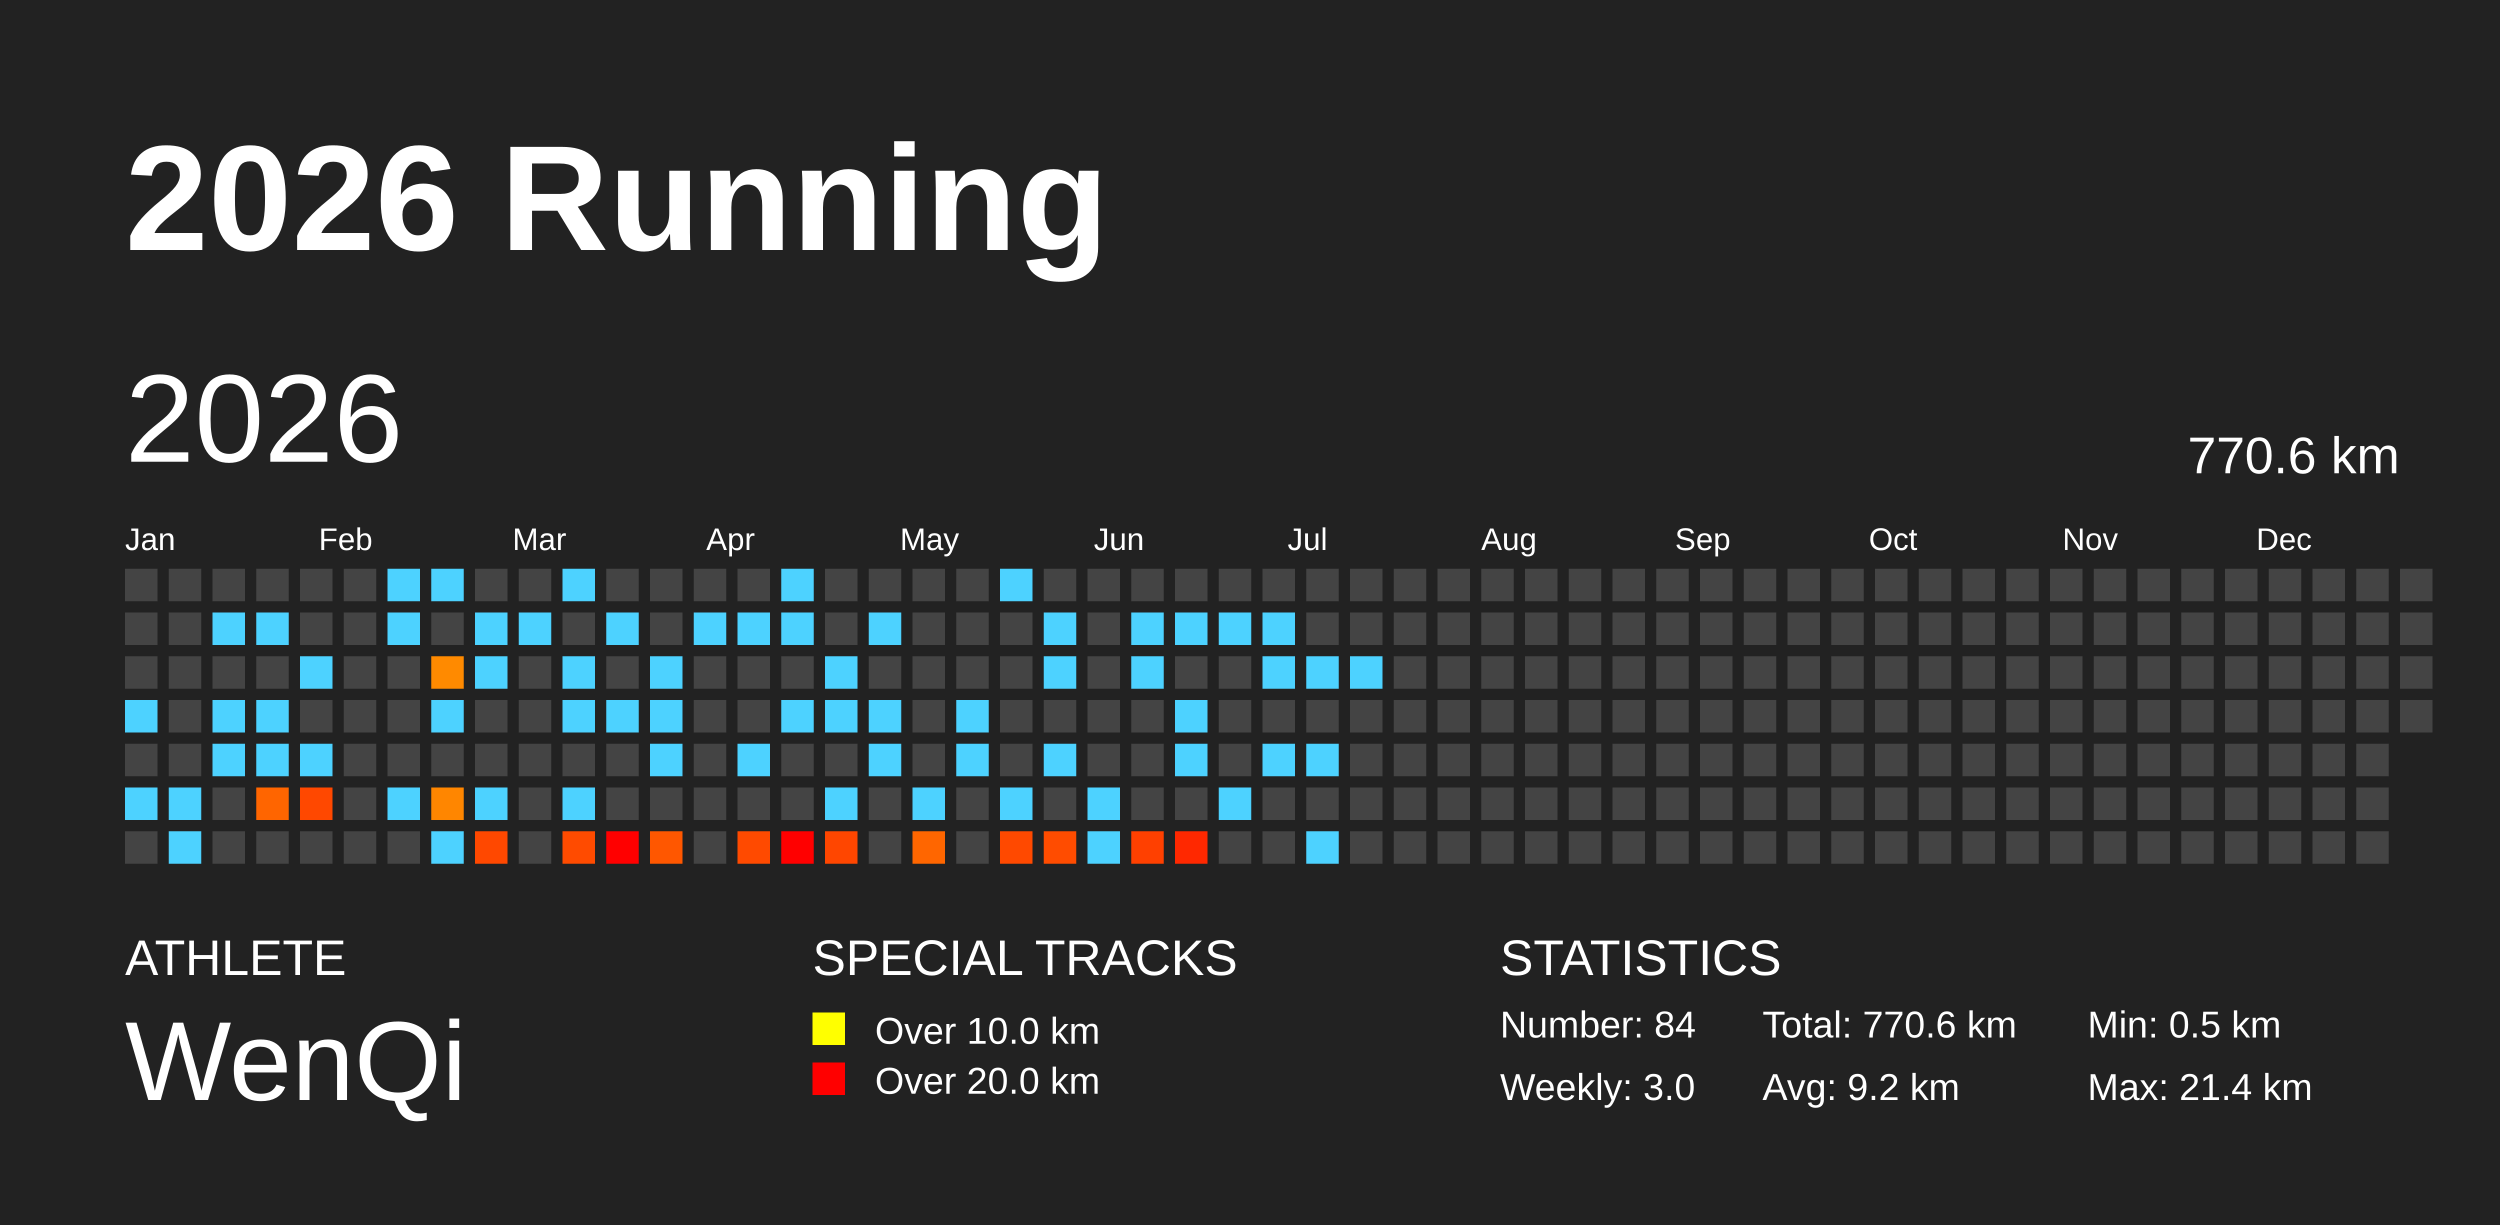
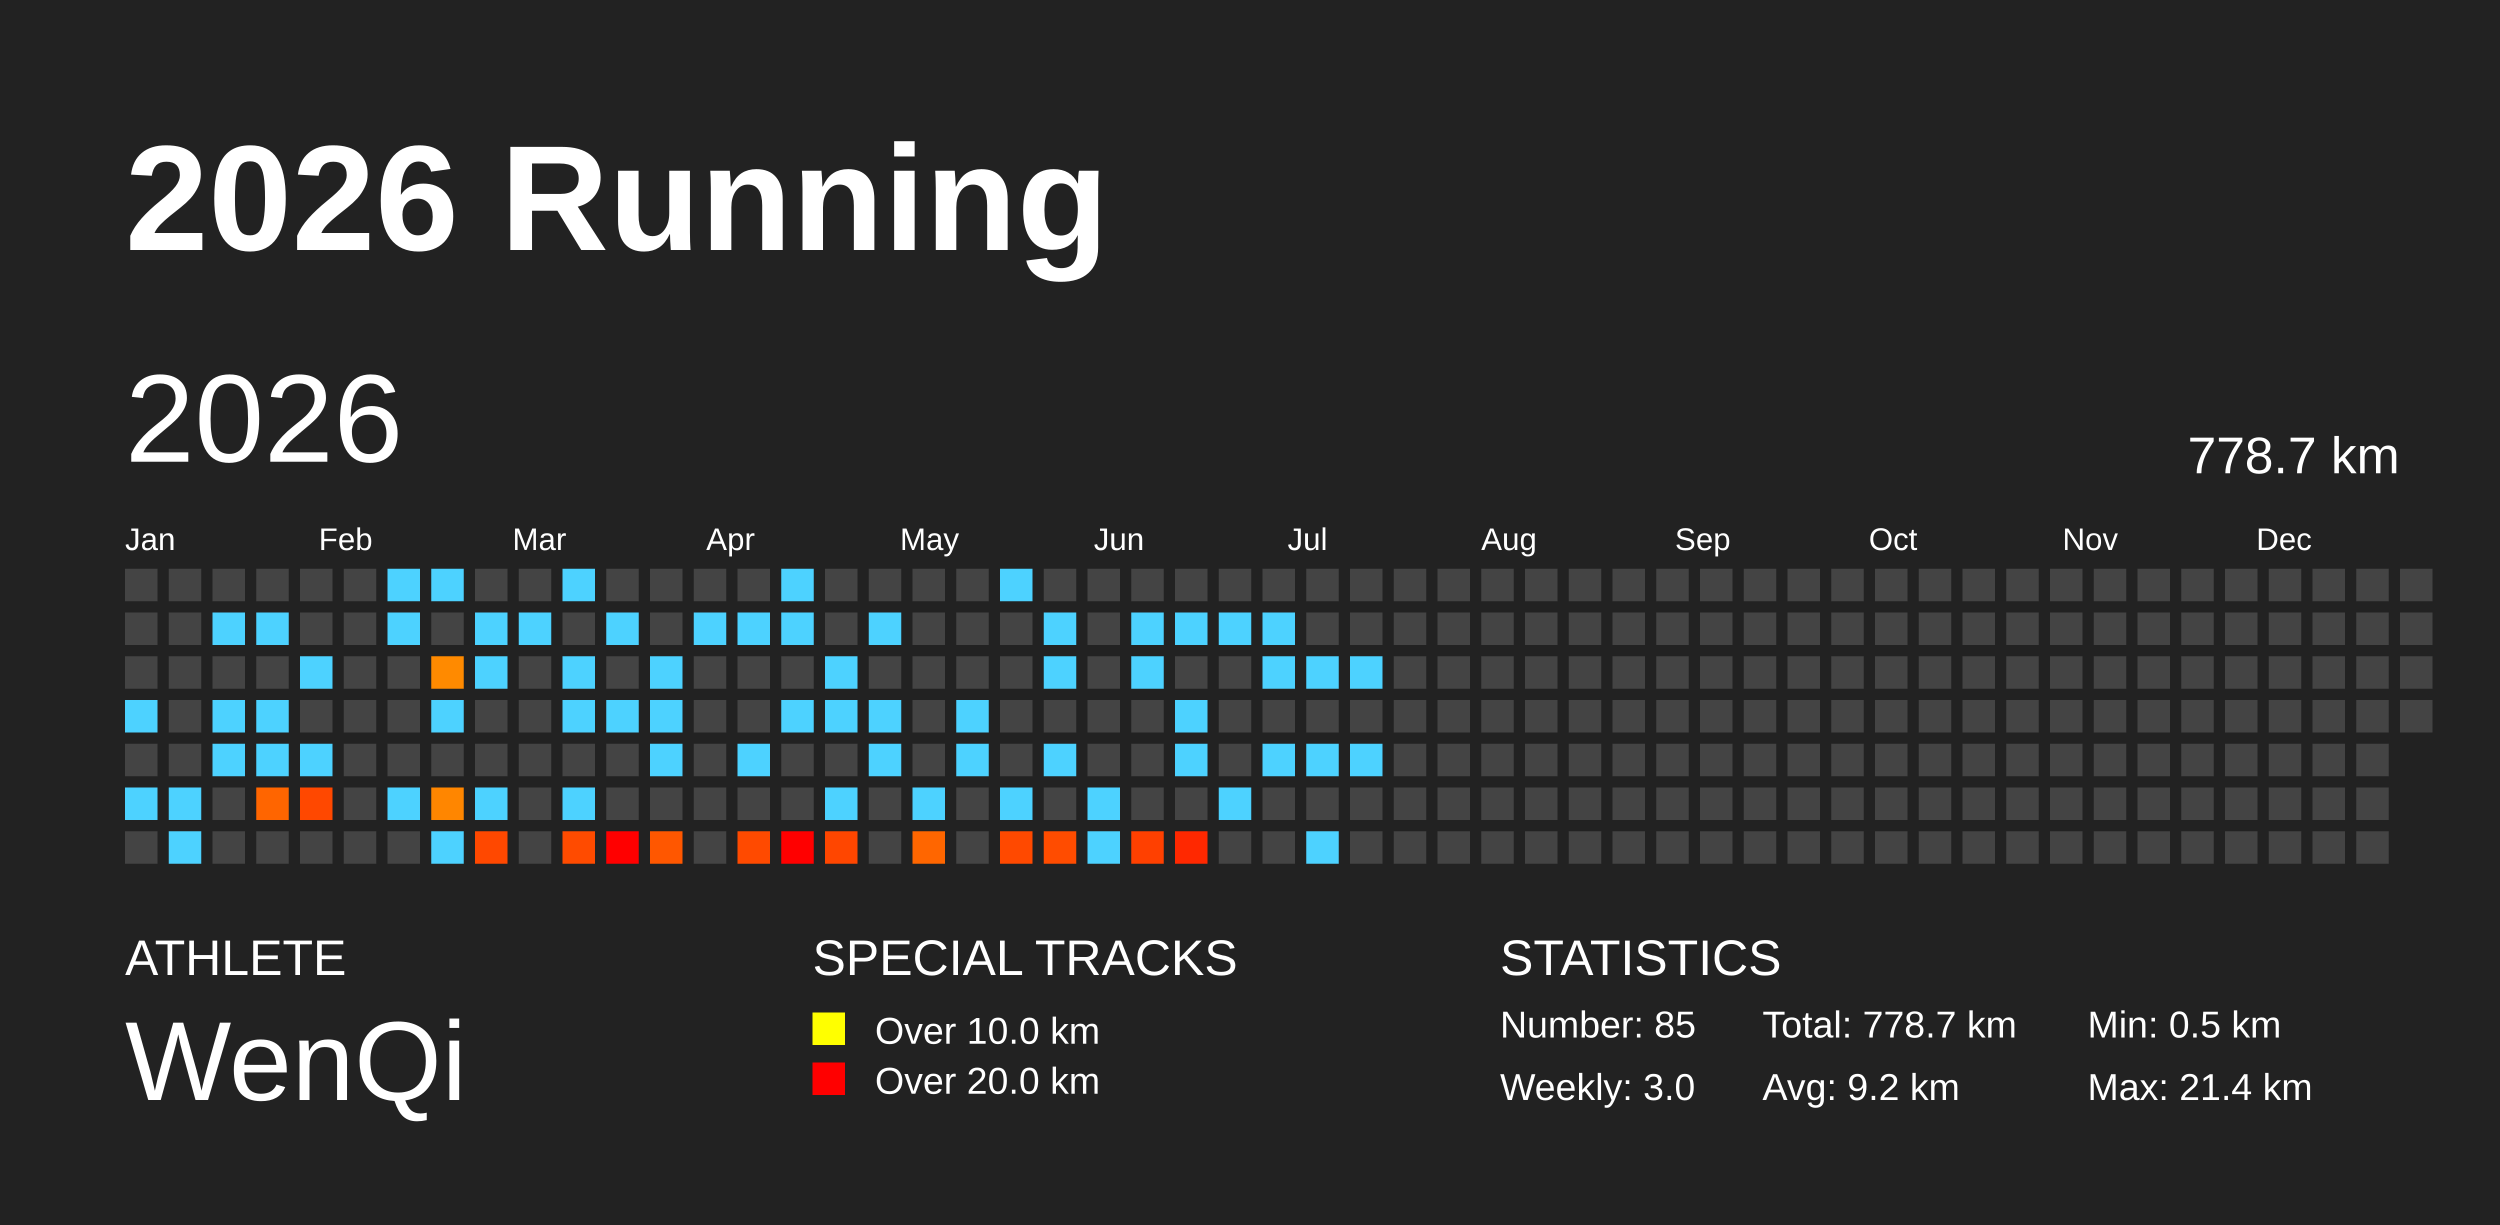
<svg xmlns="http://www.w3.org/2000/svg" baseProfile="full" height="98mm" version="1.1" viewBox="0,0,200,98" width="200mm">
  <defs />
  <rect fill="#222222" height="98" width="200" x="0" y="0" />
  <text fill="#FFFFFF" style="font-size:12px; font-family:Arial; font-weight:bold;" x="10" y="20">2026 Running</text>
  <text fill="#FFFFFF" style="font-size:4px; font-family:Arial" x="10" y="78">ATHLETE</text>
  <text fill="#FFFFFF" style="font-size:9px; font-family:Arial" x="10" y="88">WenQi</text>
  <text fill="#FFFFFF" style="font-size:4px; font-family:Arial" x="65" y="78">SPECIAL TRACKS</text>
  <rect fill="yellow" height="2.6" width="2.6" x="65" y="81" />
  <text fill="#FFFFFF" style="font-size:3px; font-family:Arial" x="70" y="83.5">Over 10.0 km</text>
  <rect fill="red" height="2.6" width="2.6" x="65" y="85" />
  <text fill="#FFFFFF" style="font-size:3px; font-family:Arial" x="70" y="87.5">Over 20.0 km</text>
  <text fill="#FFFFFF" style="font-size:4px; font-family:Arial" x="120" y="78">STATISTICS</text>
-   <text fill="#FFFFFF" style="font-size:3px; font-family:Arial" x="120" y="83">Number: 84</text>
+   <text fill="#FFFFFF" style="font-size:3px; font-family:Arial" x="120" y="83">Number: 85</text>
  <text fill="#FFFFFF" style="font-size:3px; font-family:Arial" x="120" y="88">Weekly: 3.0</text>
-   <text fill="#FFFFFF" style="font-size:3px; font-family:Arial" x="141" y="83">Total: 770.6 km</text>
+   <text fill="#FFFFFF" style="font-size:3px; font-family:Arial" x="141" y="83">Total: 778.7 km</text>
  <text fill="#FFFFFF" style="font-size:3px; font-family:Arial" x="141" y="88">Avg: 9.2 km</text>
  <text fill="#FFFFFF" style="font-size:3px; font-family:Arial" x="167" y="83">Min: 0.5 km</text>
  <text fill="#FFFFFF" style="font-size:3px; font-family:Arial" x="167" y="88">Max: 21.4 km</text>
  <text dominant-baseline="hanging" fill="#FFFFFF" style="font-size:10.0px; font-family:Arial;" x="10" y="30">2026</text>
-   <text dominant-baseline="hanging" fill="#FFFFFF" style="font-size:4.125px; font-family:Arial;" x="175" y="35">770.6 km</text>
+   <text dominant-baseline="hanging" fill="#FFFFFF" style="font-size:4.125px; font-family:Arial;" x="175" y="35">778.7 km</text>
  <text fill="#FFFFFF" style="font-size:2.5px; font-family:Arial" x="10.0" y="44">Jan</text>
  <text fill="#FFFFFF" style="font-size:2.5px; font-family:Arial" x="25.5" y="44">Feb</text>
  <text fill="#FFFFFF" style="font-size:2.5px; font-family:Arial" x="41.0" y="44">Mar</text>
  <text fill="#FFFFFF" style="font-size:2.5px; font-family:Arial" x="56.5" y="44">Apr</text>
  <text fill="#FFFFFF" style="font-size:2.5px; font-family:Arial" x="72.0" y="44">May</text>
  <text fill="#FFFFFF" style="font-size:2.5px; font-family:Arial" x="87.5" y="44">Jun</text>
  <text fill="#FFFFFF" style="font-size:2.5px; font-family:Arial" x="103.0" y="44">Jul</text>
  <text fill="#FFFFFF" style="font-size:2.5px; font-family:Arial" x="118.5" y="44">Aug</text>
  <text fill="#FFFFFF" style="font-size:2.5px; font-family:Arial" x="134.0" y="44">Sep</text>
  <text fill="#FFFFFF" style="font-size:2.5px; font-family:Arial" x="149.5" y="44">Oct</text>
  <text fill="#FFFFFF" style="font-size:2.5px; font-family:Arial" x="165.0" y="44">Nov</text>
  <text fill="#FFFFFF" style="font-size:2.5px; font-family:Arial" x="180.5" y="44">Dec</text>
  <rect fill="#444444" height="2.6" width="2.6" x="10.0" y="45.5" />
  <rect fill="#444444" height="2.6" width="2.6" x="10.0" y="49.0" />
  <rect fill="#444444" height="2.6" width="2.6" x="10.0" y="52.5" />
  <rect fill="#4dd2ff" height="2.6" width="2.6" x="10.0" y="56.0" />
  <rect fill="#444444" height="2.6" width="2.6" x="10.0" y="59.5" />
  <rect fill="#4dd2ff" height="2.6" width="2.6" x="10.0" y="63.0" />
  <rect fill="#444444" height="2.6" width="2.6" x="10.0" y="66.5" />
  <rect fill="#444444" height="2.6" width="2.6" x="13.5" y="45.5" />
  <rect fill="#444444" height="2.6" width="2.6" x="13.5" y="49.0" />
  <rect fill="#444444" height="2.6" width="2.6" x="13.5" y="52.5" />
  <rect fill="#444444" height="2.6" width="2.6" x="13.5" y="56.0" />
  <rect fill="#444444" height="2.6" width="2.6" x="13.5" y="59.5" />
  <rect fill="#4dd2ff" height="2.6" width="2.6" x="13.5" y="63.0" />
  <rect fill="#4dd2ff" height="2.6" width="2.6" x="13.5" y="66.5" />
  <rect fill="#444444" height="2.6" width="2.6" x="17.0" y="45.5" />
  <rect fill="#4dd2ff" height="2.6" width="2.6" x="17.0" y="49.0" />
  <rect fill="#444444" height="2.6" width="2.6" x="17.0" y="52.5" />
  <rect fill="#4dd2ff" height="2.6" width="2.6" x="17.0" y="56.0" />
  <rect fill="#4dd2ff" height="2.6" width="2.6" x="17.0" y="59.5" />
  <rect fill="#444444" height="2.6" width="2.6" x="17.0" y="63.0" />
  <rect fill="#444444" height="2.6" width="2.6" x="17.0" y="66.5" />
  <rect fill="#444444" height="2.6" width="2.6" x="20.5" y="45.5" />
  <rect fill="#4dd2ff" height="2.6" width="2.6" x="20.5" y="49.0" />
  <rect fill="#444444" height="2.6" width="2.6" x="20.5" y="52.5" />
  <rect fill="#4dd2ff" height="2.6" width="2.6" x="20.5" y="56.0" />
  <rect fill="#4dd2ff" height="2.6" width="2.6" x="20.5" y="59.5" />
  <rect fill="#ff6500" height="2.6" width="2.6" x="20.5" y="63.0" />
  <rect fill="#444444" height="2.6" width="2.6" x="20.5" y="66.5" />
  <rect fill="#444444" height="2.6" width="2.6" x="24.0" y="45.5" />
  <rect fill="#444444" height="2.6" width="2.6" x="24.0" y="49.0" />
  <rect fill="#4dd2ff" height="2.6" width="2.6" x="24.0" y="52.5" />
  <rect fill="#444444" height="2.6" width="2.6" x="24.0" y="56.0" />
  <rect fill="#4dd2ff" height="2.6" width="2.6" x="24.0" y="59.5" />
  <rect fill="#ff4800" height="2.6" width="2.6" x="24.0" y="63.0" />
  <rect fill="#444444" height="2.6" width="2.6" x="24.0" y="66.5" />
  <rect fill="#444444" height="2.6" width="2.6" x="27.5" y="45.5" />
  <rect fill="#444444" height="2.6" width="2.6" x="27.5" y="49.0" />
  <rect fill="#444444" height="2.6" width="2.6" x="27.5" y="52.5" />
  <rect fill="#444444" height="2.6" width="2.6" x="27.5" y="56.0" />
  <rect fill="#444444" height="2.6" width="2.6" x="27.5" y="59.5" />
  <rect fill="#444444" height="2.6" width="2.6" x="27.5" y="63.0" />
  <rect fill="#444444" height="2.6" width="2.6" x="27.5" y="66.5" />
  <rect fill="#4dd2ff" height="2.6" width="2.6" x="31.0" y="45.5" />
  <rect fill="#4dd2ff" height="2.6" width="2.6" x="31.0" y="49.0" />
  <rect fill="#444444" height="2.6" width="2.6" x="31.0" y="52.5" />
  <rect fill="#444444" height="2.6" width="2.6" x="31.0" y="56.0" />
  <rect fill="#444444" height="2.6" width="2.6" x="31.0" y="59.5" />
  <rect fill="#4dd2ff" height="2.6" width="2.6" x="31.0" y="63.0" />
  <rect fill="#444444" height="2.6" width="2.6" x="31.0" y="66.5" />
  <rect fill="#4dd2ff" height="2.6" width="2.6" x="34.5" y="45.5" />
  <rect fill="#444444" height="2.6" width="2.6" x="34.5" y="49.0" />
  <rect fill="#ff8a00" height="2.6" width="2.6" x="34.5" y="52.5" />
  <rect fill="#4dd2ff" height="2.6" width="2.6" x="34.5" y="56.0" />
  <rect fill="#444444" height="2.6" width="2.6" x="34.5" y="59.5" />
  <rect fill="#ff8600" height="2.6" width="2.6" x="34.5" y="63.0" />
  <rect fill="#4dd2ff" height="2.6" width="2.6" x="34.5" y="66.5" />
  <rect fill="#444444" height="2.6" width="2.6" x="38.0" y="45.5" />
  <rect fill="#4dd2ff" height="2.6" width="2.6" x="38.0" y="49.0" />
  <rect fill="#4dd2ff" height="2.6" width="2.6" x="38.0" y="52.5" />
  <rect fill="#444444" height="2.6" width="2.6" x="38.0" y="56.0" />
  <rect fill="#444444" height="2.6" width="2.6" x="38.0" y="59.5" />
  <rect fill="#4dd2ff" height="2.6" width="2.6" x="38.0" y="63.0" />
  <rect fill="#ff4800" height="2.6" width="2.6" x="38.0" y="66.5" />
  <rect fill="#444444" height="2.6" width="2.6" x="41.5" y="45.5" />
  <rect fill="#4dd2ff" height="2.6" width="2.6" x="41.5" y="49.0" />
  <rect fill="#444444" height="2.6" width="2.6" x="41.5" y="52.5" />
  <rect fill="#444444" height="2.6" width="2.6" x="41.5" y="56.0" />
  <rect fill="#444444" height="2.6" width="2.6" x="41.5" y="59.5" />
  <rect fill="#444444" height="2.6" width="2.6" x="41.5" y="63.0" />
  <rect fill="#444444" height="2.6" width="2.6" x="41.5" y="66.5" />
  <rect fill="#4dd2ff" height="2.6" width="2.6" x="45.0" y="45.5" />
  <rect fill="#444444" height="2.6" width="2.6" x="45.0" y="49.0" />
  <rect fill="#4dd2ff" height="2.6" width="2.6" x="45.0" y="52.5" />
  <rect fill="#4dd2ff" height="2.6" width="2.6" x="45.0" y="56.0" />
  <rect fill="#444444" height="2.6" width="2.6" x="45.0" y="59.5" />
  <rect fill="#4dd2ff" height="2.6" width="2.6" x="45.0" y="63.0" />
  <rect fill="#ff4b00" height="2.6" width="2.6" x="45.0" y="66.5" />
  <rect fill="#444444" height="2.6" width="2.6" x="48.5" y="45.5" />
  <rect fill="#4dd2ff" height="2.6" width="2.6" x="48.5" y="49.0" />
  <rect fill="#444444" height="2.6" width="2.6" x="48.5" y="52.5" />
  <rect fill="#4dd2ff" height="2.6" width="2.6" x="48.5" y="56.0" />
  <rect fill="#444444" height="2.6" width="2.6" x="48.5" y="59.5" />
  <rect fill="#444444" height="2.6" width="2.6" x="48.5" y="63.0" />
  <rect fill="red" height="2.6" width="2.6" x="48.5" y="66.5" />
  <rect fill="#444444" height="2.6" width="2.6" x="52.0" y="45.5" />
  <rect fill="#444444" height="2.6" width="2.6" x="52.0" y="49.0" />
  <rect fill="#4dd2ff" height="2.6" width="2.6" x="52.0" y="52.5" />
  <rect fill="#4dd2ff" height="2.6" width="2.6" x="52.0" y="56.0" />
  <rect fill="#4dd2ff" height="2.6" width="2.6" x="52.0" y="59.5" />
  <rect fill="#444444" height="2.6" width="2.6" x="52.0" y="63.0" />
  <rect fill="#ff5700" height="2.6" width="2.6" x="52.0" y="66.5" />
  <rect fill="#444444" height="2.6" width="2.6" x="55.5" y="45.5" />
  <rect fill="#4dd2ff" height="2.6" width="2.6" x="55.5" y="49.0" />
  <rect fill="#444444" height="2.6" width="2.6" x="55.5" y="52.5" />
  <rect fill="#444444" height="2.6" width="2.6" x="55.5" y="56.0" />
  <rect fill="#444444" height="2.6" width="2.6" x="55.5" y="59.5" />
  <rect fill="#444444" height="2.6" width="2.6" x="55.5" y="63.0" />
  <rect fill="#444444" height="2.6" width="2.6" x="55.5" y="66.5" />
  <rect fill="#444444" height="2.6" width="2.6" x="59.0" y="45.5" />
  <rect fill="#4dd2ff" height="2.6" width="2.6" x="59.0" y="49.0" />
  <rect fill="#444444" height="2.6" width="2.6" x="59.0" y="52.5" />
  <rect fill="#444444" height="2.6" width="2.6" x="59.0" y="56.0" />
  <rect fill="#4dd2ff" height="2.6" width="2.6" x="59.0" y="59.5" />
  <rect fill="#444444" height="2.6" width="2.6" x="59.0" y="63.0" />
  <rect fill="#ff4a00" height="2.6" width="2.6" x="59.0" y="66.5" />
  <rect fill="#4dd2ff" height="2.6" width="2.6" x="62.5" y="45.5" />
  <rect fill="#4dd2ff" height="2.6" width="2.6" x="62.5" y="49.0" />
  <rect fill="#444444" height="2.6" width="2.6" x="62.5" y="52.5" />
  <rect fill="#4dd2ff" height="2.6" width="2.6" x="62.5" y="56.0" />
  <rect fill="#444444" height="2.6" width="2.6" x="62.5" y="59.5" />
  <rect fill="#444444" height="2.6" width="2.6" x="62.5" y="63.0" />
  <rect fill="red" height="2.6" width="2.6" x="62.5" y="66.5" />
  <rect fill="#444444" height="2.6" width="2.6" x="66.0" y="45.5" />
  <rect fill="#444444" height="2.6" width="2.6" x="66.0" y="49.0" />
  <rect fill="#4dd2ff" height="2.6" width="2.6" x="66.0" y="52.5" />
  <rect fill="#4dd2ff" height="2.6" width="2.6" x="66.0" y="56.0" />
  <rect fill="#444444" height="2.6" width="2.6" x="66.0" y="59.5" />
  <rect fill="#4dd2ff" height="2.6" width="2.6" x="66.0" y="63.0" />
  <rect fill="#ff4600" height="2.6" width="2.6" x="66.0" y="66.5" />
  <rect fill="#444444" height="2.6" width="2.6" x="69.5" y="45.5" />
  <rect fill="#4dd2ff" height="2.6" width="2.6" x="69.5" y="49.0" />
  <rect fill="#444444" height="2.6" width="2.6" x="69.5" y="52.5" />
  <rect fill="#4dd2ff" height="2.6" width="2.6" x="69.5" y="56.0" />
  <rect fill="#4dd2ff" height="2.6" width="2.6" x="69.5" y="59.5" />
  <rect fill="#444444" height="2.6" width="2.6" x="69.5" y="63.0" />
  <rect fill="#444444" height="2.6" width="2.6" x="69.5" y="66.5" />
  <rect fill="#444444" height="2.6" width="2.6" x="73.0" y="45.5" />
  <rect fill="#444444" height="2.6" width="2.6" x="73.0" y="49.0" />
  <rect fill="#444444" height="2.6" width="2.6" x="73.0" y="52.5" />
  <rect fill="#444444" height="2.6" width="2.6" x="73.0" y="56.0" />
  <rect fill="#444444" height="2.6" width="2.6" x="73.0" y="59.5" />
  <rect fill="#4dd2ff" height="2.6" width="2.6" x="73.0" y="63.0" />
  <rect fill="#ff6600" height="2.6" width="2.6" x="73.0" y="66.5" />
  <rect fill="#444444" height="2.6" width="2.6" x="76.5" y="45.5" />
  <rect fill="#444444" height="2.6" width="2.6" x="76.5" y="49.0" />
  <rect fill="#444444" height="2.6" width="2.6" x="76.5" y="52.5" />
  <rect fill="#4dd2ff" height="2.6" width="2.6" x="76.5" y="56.0" />
  <rect fill="#4dd2ff" height="2.6" width="2.6" x="76.5" y="59.5" />
  <rect fill="#444444" height="2.6" width="2.6" x="76.5" y="63.0" />
  <rect fill="#444444" height="2.6" width="2.6" x="76.5" y="66.5" />
  <rect fill="#4dd2ff" height="2.6" width="2.6" x="80.0" y="45.5" />
  <rect fill="#444444" height="2.6" width="2.6" x="80.0" y="49.0" />
  <rect fill="#444444" height="2.6" width="2.6" x="80.0" y="52.5" />
  <rect fill="#444444" height="2.6" width="2.6" x="80.0" y="56.0" />
  <rect fill="#444444" height="2.6" width="2.6" x="80.0" y="59.5" />
  <rect fill="#4dd2ff" height="2.6" width="2.6" x="80.0" y="63.0" />
  <rect fill="#ff4900" height="2.6" width="2.6" x="80.0" y="66.5" />
  <rect fill="#444444" height="2.6" width="2.6" x="83.5" y="45.5" />
  <rect fill="#4dd2ff" height="2.6" width="2.6" x="83.5" y="49.0" />
  <rect fill="#4dd2ff" height="2.6" width="2.6" x="83.5" y="52.5" />
  <rect fill="#444444" height="2.6" width="2.6" x="83.5" y="56.0" />
  <rect fill="#4dd2ff" height="2.6" width="2.6" x="83.5" y="59.5" />
  <rect fill="#444444" height="2.6" width="2.6" x="83.5" y="63.0" />
  <rect fill="#ff4c00" height="2.6" width="2.6" x="83.5" y="66.5" />
  <rect fill="#444444" height="2.6" width="2.6" x="87.0" y="45.5" />
  <rect fill="#444444" height="2.6" width="2.6" x="87.0" y="49.0" />
  <rect fill="#444444" height="2.6" width="2.6" x="87.0" y="52.5" />
  <rect fill="#444444" height="2.6" width="2.6" x="87.0" y="56.0" />
  <rect fill="#444444" height="2.6" width="2.6" x="87.0" y="59.5" />
  <rect fill="#4dd2ff" height="2.6" width="2.6" x="87.0" y="63.0" />
  <rect fill="#4dd2ff" height="2.6" width="2.6" x="87.0" y="66.5" />
  <rect fill="#444444" height="2.6" width="2.6" x="90.5" y="45.5" />
  <rect fill="#4dd2ff" height="2.6" width="2.6" x="90.5" y="49.0" />
  <rect fill="#4dd2ff" height="2.6" width="2.6" x="90.5" y="52.5" />
  <rect fill="#444444" height="2.6" width="2.6" x="90.5" y="56.0" />
  <rect fill="#444444" height="2.6" width="2.6" x="90.5" y="59.5" />
  <rect fill="#444444" height="2.6" width="2.6" x="90.5" y="63.0" />
  <rect fill="#ff4000" height="2.6" width="2.6" x="90.5" y="66.5" />
  <rect fill="#444444" height="2.6" width="2.6" x="94.0" y="45.5" />
  <rect fill="#4dd2ff" height="2.6" width="2.6" x="94.0" y="49.0" />
  <rect fill="#444444" height="2.6" width="2.6" x="94.0" y="52.5" />
  <rect fill="#4dd2ff" height="2.6" width="2.6" x="94.0" y="56.0" />
  <rect fill="#4dd2ff" height="2.6" width="2.6" x="94.0" y="59.5" />
  <rect fill="#444444" height="2.6" width="2.6" x="94.0" y="63.0" />
  <rect fill="#ff2800" height="2.6" width="2.6" x="94.0" y="66.5" />
  <rect fill="#444444" height="2.6" width="2.6" x="97.5" y="45.5" />
  <rect fill="#4dd2ff" height="2.6" width="2.6" x="97.5" y="49.0" />
  <rect fill="#444444" height="2.6" width="2.6" x="97.5" y="52.5" />
  <rect fill="#444444" height="2.6" width="2.6" x="97.5" y="56.0" />
  <rect fill="#444444" height="2.6" width="2.6" x="97.5" y="59.5" />
  <rect fill="#4dd2ff" height="2.6" width="2.6" x="97.5" y="63.0" />
  <rect fill="#444444" height="2.6" width="2.6" x="97.5" y="66.5" />
  <rect fill="#444444" height="2.6" width="2.6" x="101.0" y="45.5" />
  <rect fill="#4dd2ff" height="2.6" width="2.6" x="101.0" y="49.0" />
  <rect fill="#4dd2ff" height="2.6" width="2.6" x="101.0" y="52.5" />
  <rect fill="#444444" height="2.6" width="2.6" x="101.0" y="56.0" />
  <rect fill="#4dd2ff" height="2.6" width="2.6" x="101.0" y="59.5" />
  <rect fill="#444444" height="2.6" width="2.6" x="101.0" y="63.0" />
  <rect fill="#444444" height="2.6" width="2.6" x="101.0" y="66.5" />
  <rect fill="#444444" height="2.6" width="2.6" x="104.5" y="45.5" />
  <rect fill="#444444" height="2.6" width="2.6" x="104.5" y="49.0" />
  <rect fill="#4dd2ff" height="2.6" width="2.6" x="104.5" y="52.5" />
  <rect fill="#444444" height="2.6" width="2.6" x="104.5" y="56.0" />
  <rect fill="#4dd2ff" height="2.6" width="2.6" x="104.5" y="59.5" />
  <rect fill="#444444" height="2.6" width="2.6" x="104.5" y="63.0" />
  <rect fill="#4dd2ff" height="2.6" width="2.6" x="104.5" y="66.5" />
  <rect fill="#444444" height="2.6" width="2.6" x="108.0" y="45.5" />
  <rect fill="#444444" height="2.6" width="2.6" x="108.0" y="49.0" />
  <rect fill="#4dd2ff" height="2.6" width="2.6" x="108.0" y="52.5" />
  <rect fill="#444444" height="2.6" width="2.6" x="108.0" y="56.0" />
-   <rect fill="#444444" height="2.6" width="2.6" x="108.0" y="59.5" />
+   <rect fill="#4dd2ff" height="2.6" width="2.6" x="108.0" y="59.5" />
  <rect fill="#444444" height="2.6" width="2.6" x="108.0" y="63.0" />
  <rect fill="#444444" height="2.6" width="2.6" x="108.0" y="66.5" />
  <rect fill="#444444" height="2.6" width="2.6" x="111.5" y="45.5" />
  <rect fill="#444444" height="2.6" width="2.6" x="111.5" y="49.0" />
  <rect fill="#444444" height="2.6" width="2.6" x="111.5" y="52.5" />
  <rect fill="#444444" height="2.6" width="2.6" x="111.5" y="56.0" />
  <rect fill="#444444" height="2.6" width="2.6" x="111.5" y="59.5" />
  <rect fill="#444444" height="2.6" width="2.6" x="111.5" y="63.0" />
  <rect fill="#444444" height="2.6" width="2.6" x="111.5" y="66.5" />
  <rect fill="#444444" height="2.6" width="2.6" x="115.0" y="45.5" />
  <rect fill="#444444" height="2.6" width="2.6" x="115.0" y="49.0" />
  <rect fill="#444444" height="2.6" width="2.6" x="115.0" y="52.5" />
  <rect fill="#444444" height="2.6" width="2.6" x="115.0" y="56.0" />
  <rect fill="#444444" height="2.6" width="2.6" x="115.0" y="59.5" />
  <rect fill="#444444" height="2.6" width="2.6" x="115.0" y="63.0" />
  <rect fill="#444444" height="2.6" width="2.6" x="115.0" y="66.5" />
  <rect fill="#444444" height="2.6" width="2.6" x="118.5" y="45.5" />
  <rect fill="#444444" height="2.6" width="2.6" x="118.5" y="49.0" />
  <rect fill="#444444" height="2.6" width="2.6" x="118.5" y="52.5" />
  <rect fill="#444444" height="2.6" width="2.6" x="118.5" y="56.0" />
  <rect fill="#444444" height="2.6" width="2.6" x="118.5" y="59.5" />
  <rect fill="#444444" height="2.6" width="2.6" x="118.5" y="63.0" />
  <rect fill="#444444" height="2.6" width="2.6" x="118.5" y="66.5" />
  <rect fill="#444444" height="2.6" width="2.6" x="122.0" y="45.5" />
  <rect fill="#444444" height="2.6" width="2.6" x="122.0" y="49.0" />
  <rect fill="#444444" height="2.6" width="2.6" x="122.0" y="52.5" />
  <rect fill="#444444" height="2.6" width="2.6" x="122.0" y="56.0" />
  <rect fill="#444444" height="2.6" width="2.6" x="122.0" y="59.5" />
  <rect fill="#444444" height="2.6" width="2.6" x="122.0" y="63.0" />
  <rect fill="#444444" height="2.6" width="2.6" x="122.0" y="66.5" />
  <rect fill="#444444" height="2.6" width="2.6" x="125.5" y="45.5" />
  <rect fill="#444444" height="2.6" width="2.6" x="125.5" y="49.0" />
  <rect fill="#444444" height="2.6" width="2.6" x="125.5" y="52.5" />
  <rect fill="#444444" height="2.6" width="2.6" x="125.5" y="56.0" />
  <rect fill="#444444" height="2.6" width="2.6" x="125.5" y="59.5" />
  <rect fill="#444444" height="2.6" width="2.6" x="125.5" y="63.0" />
  <rect fill="#444444" height="2.6" width="2.6" x="125.5" y="66.5" />
  <rect fill="#444444" height="2.6" width="2.6" x="129.0" y="45.5" />
  <rect fill="#444444" height="2.6" width="2.6" x="129.0" y="49.0" />
  <rect fill="#444444" height="2.6" width="2.6" x="129.0" y="52.5" />
  <rect fill="#444444" height="2.6" width="2.6" x="129.0" y="56.0" />
  <rect fill="#444444" height="2.6" width="2.6" x="129.0" y="59.5" />
  <rect fill="#444444" height="2.6" width="2.6" x="129.0" y="63.0" />
  <rect fill="#444444" height="2.6" width="2.6" x="129.0" y="66.5" />
  <rect fill="#444444" height="2.6" width="2.6" x="132.5" y="45.5" />
  <rect fill="#444444" height="2.6" width="2.6" x="132.5" y="49.0" />
  <rect fill="#444444" height="2.6" width="2.6" x="132.5" y="52.5" />
  <rect fill="#444444" height="2.6" width="2.6" x="132.5" y="56.0" />
  <rect fill="#444444" height="2.6" width="2.6" x="132.5" y="59.5" />
  <rect fill="#444444" height="2.6" width="2.6" x="132.5" y="63.0" />
  <rect fill="#444444" height="2.6" width="2.6" x="132.5" y="66.5" />
  <rect fill="#444444" height="2.6" width="2.6" x="136.0" y="45.5" />
  <rect fill="#444444" height="2.6" width="2.6" x="136.0" y="49.0" />
  <rect fill="#444444" height="2.6" width="2.6" x="136.0" y="52.5" />
  <rect fill="#444444" height="2.6" width="2.6" x="136.0" y="56.0" />
  <rect fill="#444444" height="2.6" width="2.6" x="136.0" y="59.5" />
  <rect fill="#444444" height="2.6" width="2.6" x="136.0" y="63.0" />
  <rect fill="#444444" height="2.6" width="2.6" x="136.0" y="66.5" />
  <rect fill="#444444" height="2.6" width="2.6" x="139.5" y="45.5" />
  <rect fill="#444444" height="2.6" width="2.6" x="139.5" y="49.0" />
  <rect fill="#444444" height="2.6" width="2.6" x="139.5" y="52.5" />
  <rect fill="#444444" height="2.6" width="2.6" x="139.5" y="56.0" />
  <rect fill="#444444" height="2.6" width="2.6" x="139.5" y="59.5" />
  <rect fill="#444444" height="2.6" width="2.6" x="139.5" y="63.0" />
  <rect fill="#444444" height="2.6" width="2.6" x="139.5" y="66.5" />
  <rect fill="#444444" height="2.6" width="2.6" x="143.0" y="45.5" />
  <rect fill="#444444" height="2.6" width="2.6" x="143.0" y="49.0" />
  <rect fill="#444444" height="2.6" width="2.6" x="143.0" y="52.5" />
  <rect fill="#444444" height="2.6" width="2.6" x="143.0" y="56.0" />
  <rect fill="#444444" height="2.6" width="2.6" x="143.0" y="59.5" />
  <rect fill="#444444" height="2.6" width="2.6" x="143.0" y="63.0" />
  <rect fill="#444444" height="2.6" width="2.6" x="143.0" y="66.5" />
  <rect fill="#444444" height="2.6" width="2.6" x="146.5" y="45.5" />
  <rect fill="#444444" height="2.6" width="2.6" x="146.5" y="49.0" />
  <rect fill="#444444" height="2.6" width="2.6" x="146.5" y="52.5" />
  <rect fill="#444444" height="2.6" width="2.6" x="146.5" y="56.0" />
  <rect fill="#444444" height="2.6" width="2.6" x="146.5" y="59.5" />
  <rect fill="#444444" height="2.6" width="2.6" x="146.5" y="63.0" />
  <rect fill="#444444" height="2.6" width="2.6" x="146.5" y="66.5" />
  <rect fill="#444444" height="2.6" width="2.6" x="150.0" y="45.5" />
  <rect fill="#444444" height="2.6" width="2.6" x="150.0" y="49.0" />
  <rect fill="#444444" height="2.6" width="2.6" x="150.0" y="52.5" />
  <rect fill="#444444" height="2.6" width="2.6" x="150.0" y="56.0" />
  <rect fill="#444444" height="2.6" width="2.6" x="150.0" y="59.5" />
  <rect fill="#444444" height="2.6" width="2.6" x="150.0" y="63.0" />
  <rect fill="#444444" height="2.6" width="2.6" x="150.0" y="66.5" />
  <rect fill="#444444" height="2.6" width="2.6" x="153.5" y="45.5" />
  <rect fill="#444444" height="2.6" width="2.6" x="153.5" y="49.0" />
  <rect fill="#444444" height="2.6" width="2.6" x="153.5" y="52.5" />
  <rect fill="#444444" height="2.6" width="2.6" x="153.5" y="56.0" />
  <rect fill="#444444" height="2.6" width="2.6" x="153.5" y="59.5" />
  <rect fill="#444444" height="2.6" width="2.6" x="153.5" y="63.0" />
  <rect fill="#444444" height="2.6" width="2.6" x="153.5" y="66.5" />
  <rect fill="#444444" height="2.6" width="2.6" x="157.0" y="45.5" />
  <rect fill="#444444" height="2.6" width="2.6" x="157.0" y="49.0" />
  <rect fill="#444444" height="2.6" width="2.6" x="157.0" y="52.5" />
  <rect fill="#444444" height="2.6" width="2.6" x="157.0" y="56.0" />
  <rect fill="#444444" height="2.6" width="2.6" x="157.0" y="59.5" />
  <rect fill="#444444" height="2.6" width="2.6" x="157.0" y="63.0" />
  <rect fill="#444444" height="2.6" width="2.6" x="157.0" y="66.5" />
  <rect fill="#444444" height="2.6" width="2.6" x="160.5" y="45.5" />
  <rect fill="#444444" height="2.6" width="2.6" x="160.5" y="49.0" />
  <rect fill="#444444" height="2.6" width="2.6" x="160.5" y="52.5" />
  <rect fill="#444444" height="2.6" width="2.6" x="160.5" y="56.0" />
  <rect fill="#444444" height="2.6" width="2.6" x="160.5" y="59.5" />
  <rect fill="#444444" height="2.6" width="2.6" x="160.5" y="63.0" />
  <rect fill="#444444" height="2.6" width="2.6" x="160.5" y="66.5" />
  <rect fill="#444444" height="2.6" width="2.6" x="164.0" y="45.5" />
  <rect fill="#444444" height="2.6" width="2.6" x="164.0" y="49.0" />
  <rect fill="#444444" height="2.6" width="2.6" x="164.0" y="52.5" />
  <rect fill="#444444" height="2.6" width="2.6" x="164.0" y="56.0" />
  <rect fill="#444444" height="2.6" width="2.6" x="164.0" y="59.5" />
  <rect fill="#444444" height="2.6" width="2.6" x="164.0" y="63.0" />
  <rect fill="#444444" height="2.6" width="2.6" x="164.0" y="66.5" />
  <rect fill="#444444" height="2.6" width="2.6" x="167.5" y="45.5" />
  <rect fill="#444444" height="2.6" width="2.6" x="167.5" y="49.0" />
  <rect fill="#444444" height="2.6" width="2.6" x="167.5" y="52.5" />
  <rect fill="#444444" height="2.6" width="2.6" x="167.5" y="56.0" />
  <rect fill="#444444" height="2.6" width="2.6" x="167.5" y="59.5" />
  <rect fill="#444444" height="2.6" width="2.6" x="167.5" y="63.0" />
  <rect fill="#444444" height="2.6" width="2.6" x="167.5" y="66.5" />
  <rect fill="#444444" height="2.6" width="2.6" x="171.0" y="45.5" />
  <rect fill="#444444" height="2.6" width="2.6" x="171.0" y="49.0" />
  <rect fill="#444444" height="2.6" width="2.6" x="171.0" y="52.5" />
  <rect fill="#444444" height="2.6" width="2.6" x="171.0" y="56.0" />
  <rect fill="#444444" height="2.6" width="2.6" x="171.0" y="59.5" />
  <rect fill="#444444" height="2.6" width="2.6" x="171.0" y="63.0" />
  <rect fill="#444444" height="2.6" width="2.6" x="171.0" y="66.5" />
  <rect fill="#444444" height="2.6" width="2.6" x="174.5" y="45.5" />
  <rect fill="#444444" height="2.6" width="2.6" x="174.5" y="49.0" />
  <rect fill="#444444" height="2.6" width="2.6" x="174.5" y="52.5" />
  <rect fill="#444444" height="2.6" width="2.6" x="174.5" y="56.0" />
  <rect fill="#444444" height="2.6" width="2.6" x="174.5" y="59.5" />
  <rect fill="#444444" height="2.6" width="2.6" x="174.5" y="63.0" />
  <rect fill="#444444" height="2.6" width="2.6" x="174.5" y="66.5" />
  <rect fill="#444444" height="2.6" width="2.6" x="178.0" y="45.5" />
  <rect fill="#444444" height="2.6" width="2.6" x="178.0" y="49.0" />
  <rect fill="#444444" height="2.6" width="2.6" x="178.0" y="52.5" />
  <rect fill="#444444" height="2.6" width="2.6" x="178.0" y="56.0" />
  <rect fill="#444444" height="2.6" width="2.6" x="178.0" y="59.5" />
  <rect fill="#444444" height="2.6" width="2.6" x="178.0" y="63.0" />
  <rect fill="#444444" height="2.6" width="2.6" x="178.0" y="66.5" />
  <rect fill="#444444" height="2.6" width="2.6" x="181.5" y="45.5" />
  <rect fill="#444444" height="2.6" width="2.6" x="181.5" y="49.0" />
  <rect fill="#444444" height="2.6" width="2.6" x="181.5" y="52.5" />
  <rect fill="#444444" height="2.6" width="2.6" x="181.5" y="56.0" />
  <rect fill="#444444" height="2.6" width="2.6" x="181.5" y="59.5" />
  <rect fill="#444444" height="2.6" width="2.6" x="181.5" y="63.0" />
  <rect fill="#444444" height="2.6" width="2.6" x="181.5" y="66.5" />
  <rect fill="#444444" height="2.6" width="2.6" x="185.0" y="45.5" />
  <rect fill="#444444" height="2.6" width="2.6" x="185.0" y="49.0" />
  <rect fill="#444444" height="2.6" width="2.6" x="185.0" y="52.5" />
  <rect fill="#444444" height="2.6" width="2.6" x="185.0" y="56.0" />
  <rect fill="#444444" height="2.6" width="2.6" x="185.0" y="59.5" />
  <rect fill="#444444" height="2.6" width="2.6" x="185.0" y="63.0" />
  <rect fill="#444444" height="2.6" width="2.6" x="185.0" y="66.5" />
  <rect fill="#444444" height="2.6" width="2.6" x="188.5" y="45.5" />
  <rect fill="#444444" height="2.6" width="2.6" x="188.5" y="49.0" />
  <rect fill="#444444" height="2.6" width="2.6" x="188.5" y="52.5" />
  <rect fill="#444444" height="2.6" width="2.6" x="188.5" y="56.0" />
  <rect fill="#444444" height="2.6" width="2.6" x="188.5" y="59.5" />
  <rect fill="#444444" height="2.6" width="2.6" x="188.5" y="63.0" />
  <rect fill="#444444" height="2.6" width="2.6" x="188.5" y="66.5" />
  <rect fill="#444444" height="2.6" width="2.6" x="192.0" y="45.5" />
  <rect fill="#444444" height="2.6" width="2.6" x="192.0" y="49.0" />
  <rect fill="#444444" height="2.6" width="2.6" x="192.0" y="52.5" />
  <rect fill="#444444" height="2.6" width="2.6" x="192.0" y="56.0" />
</svg>
